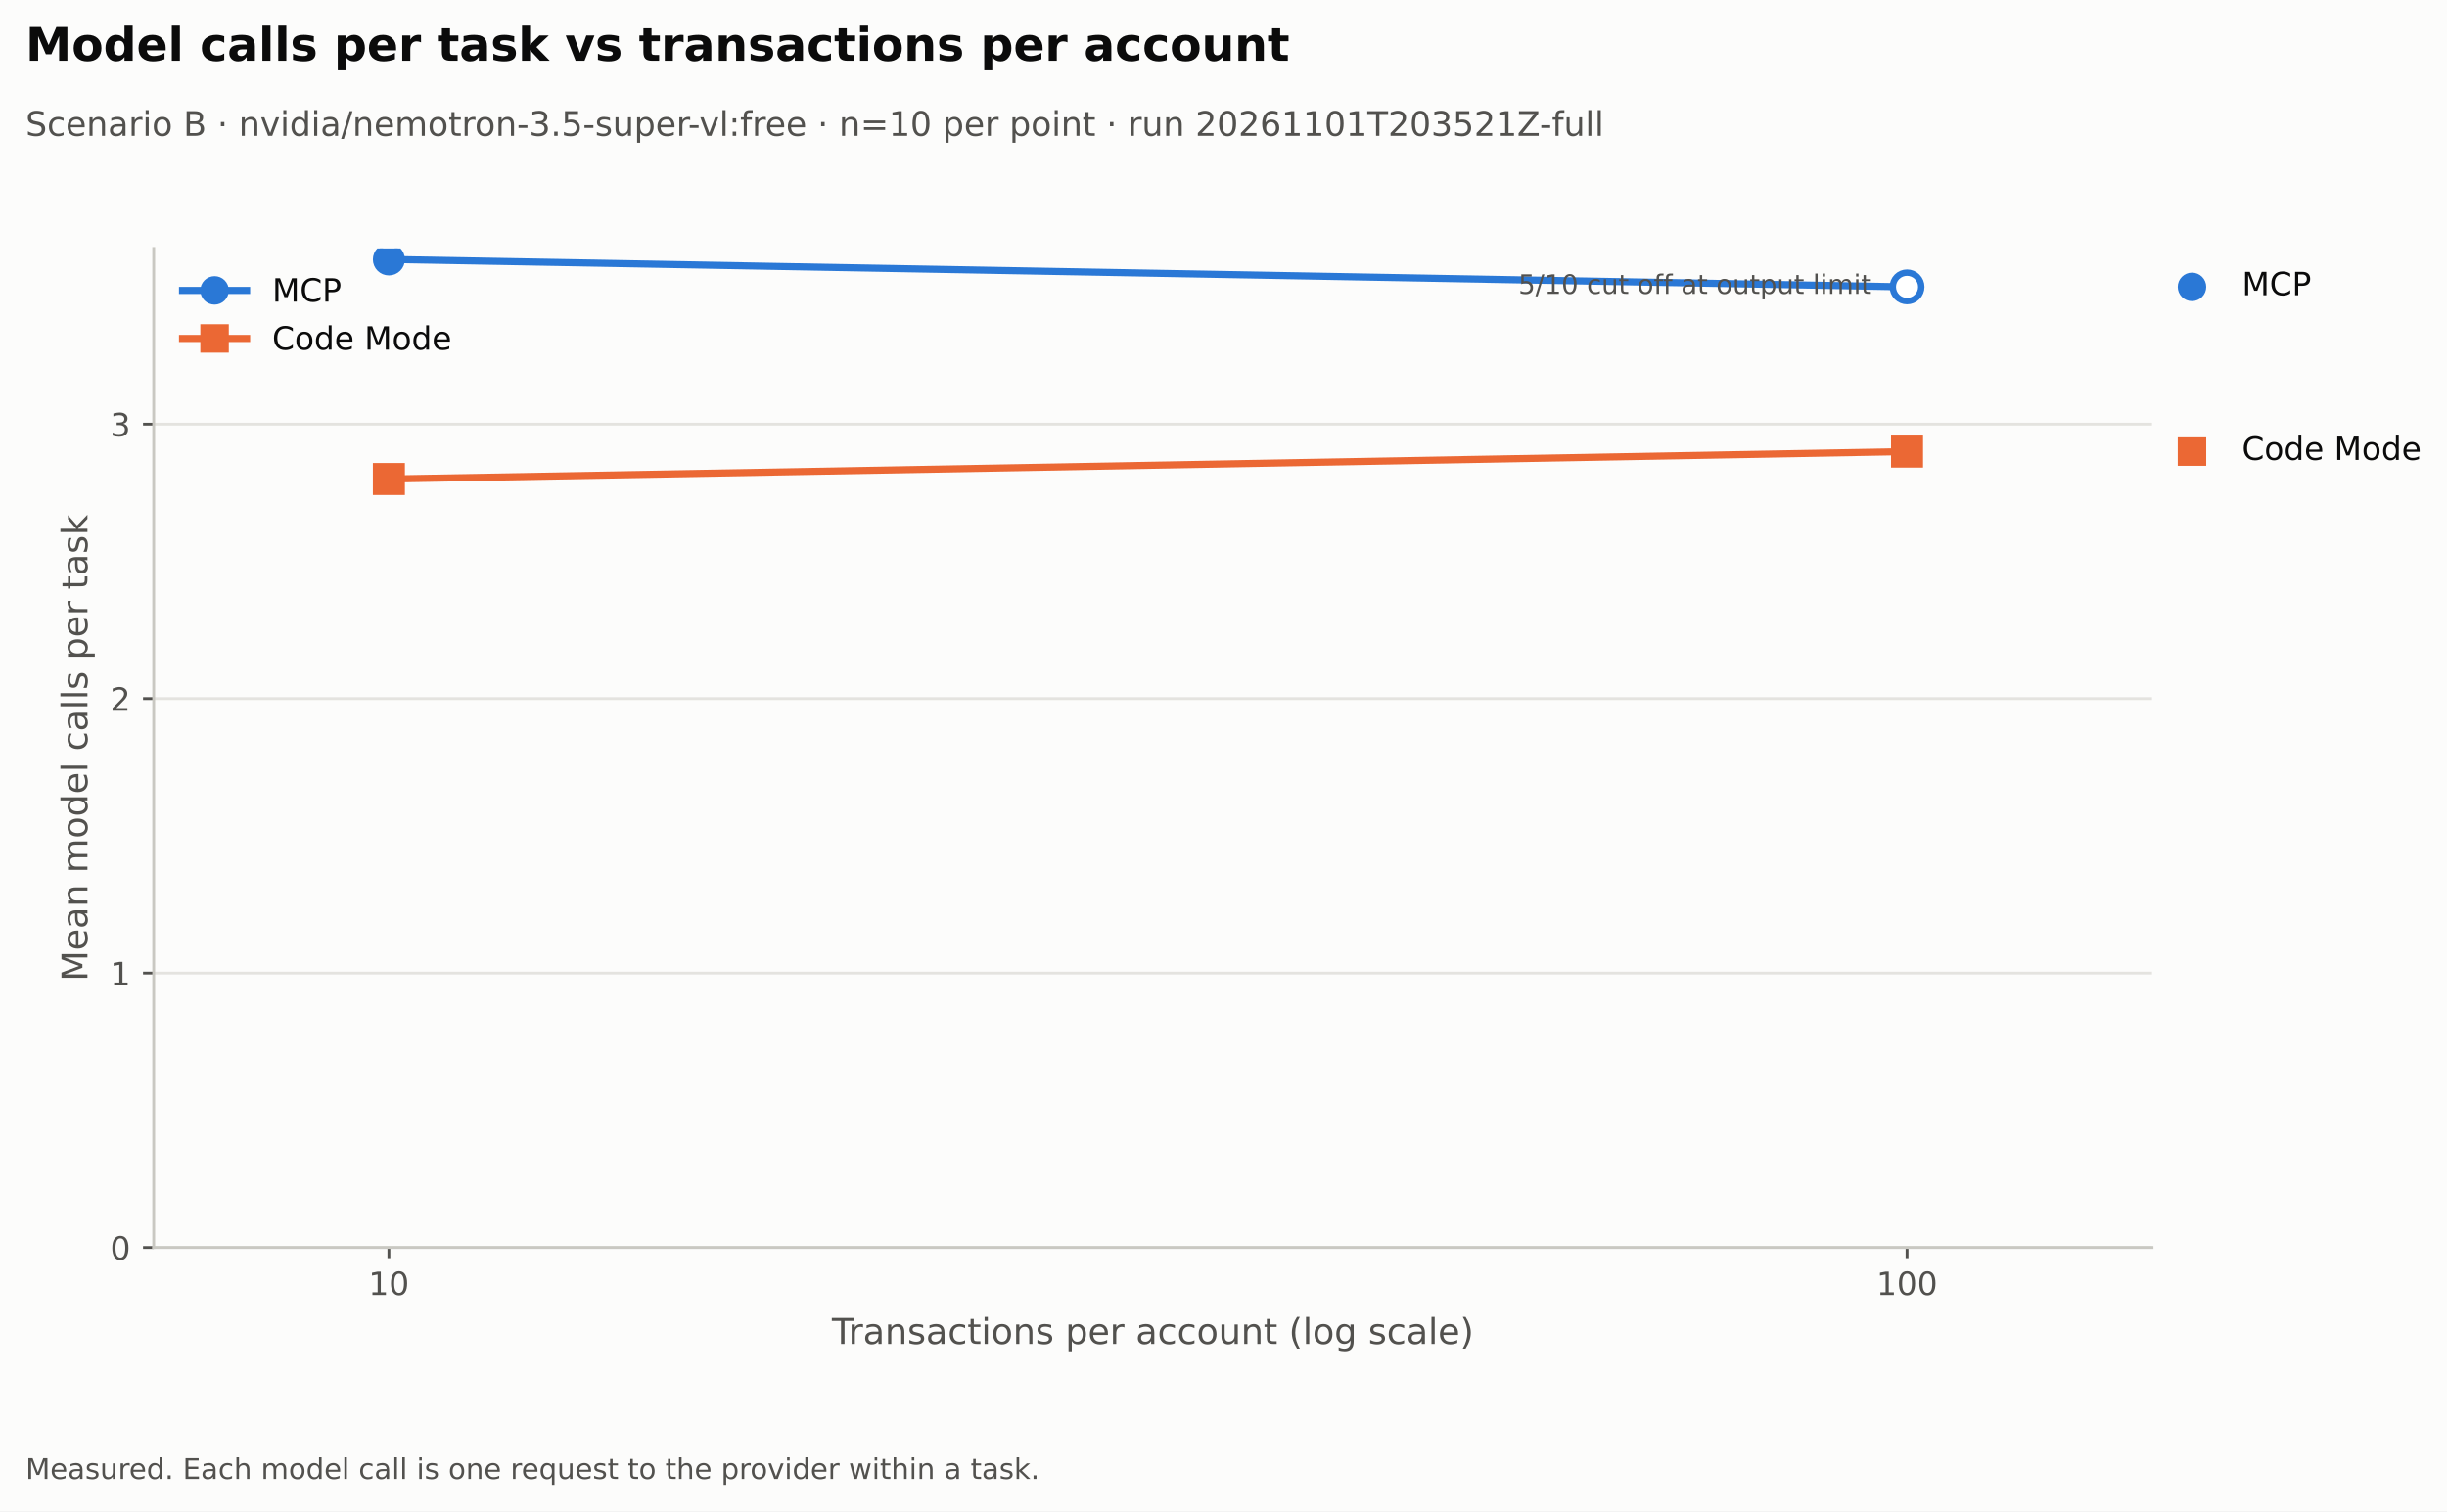
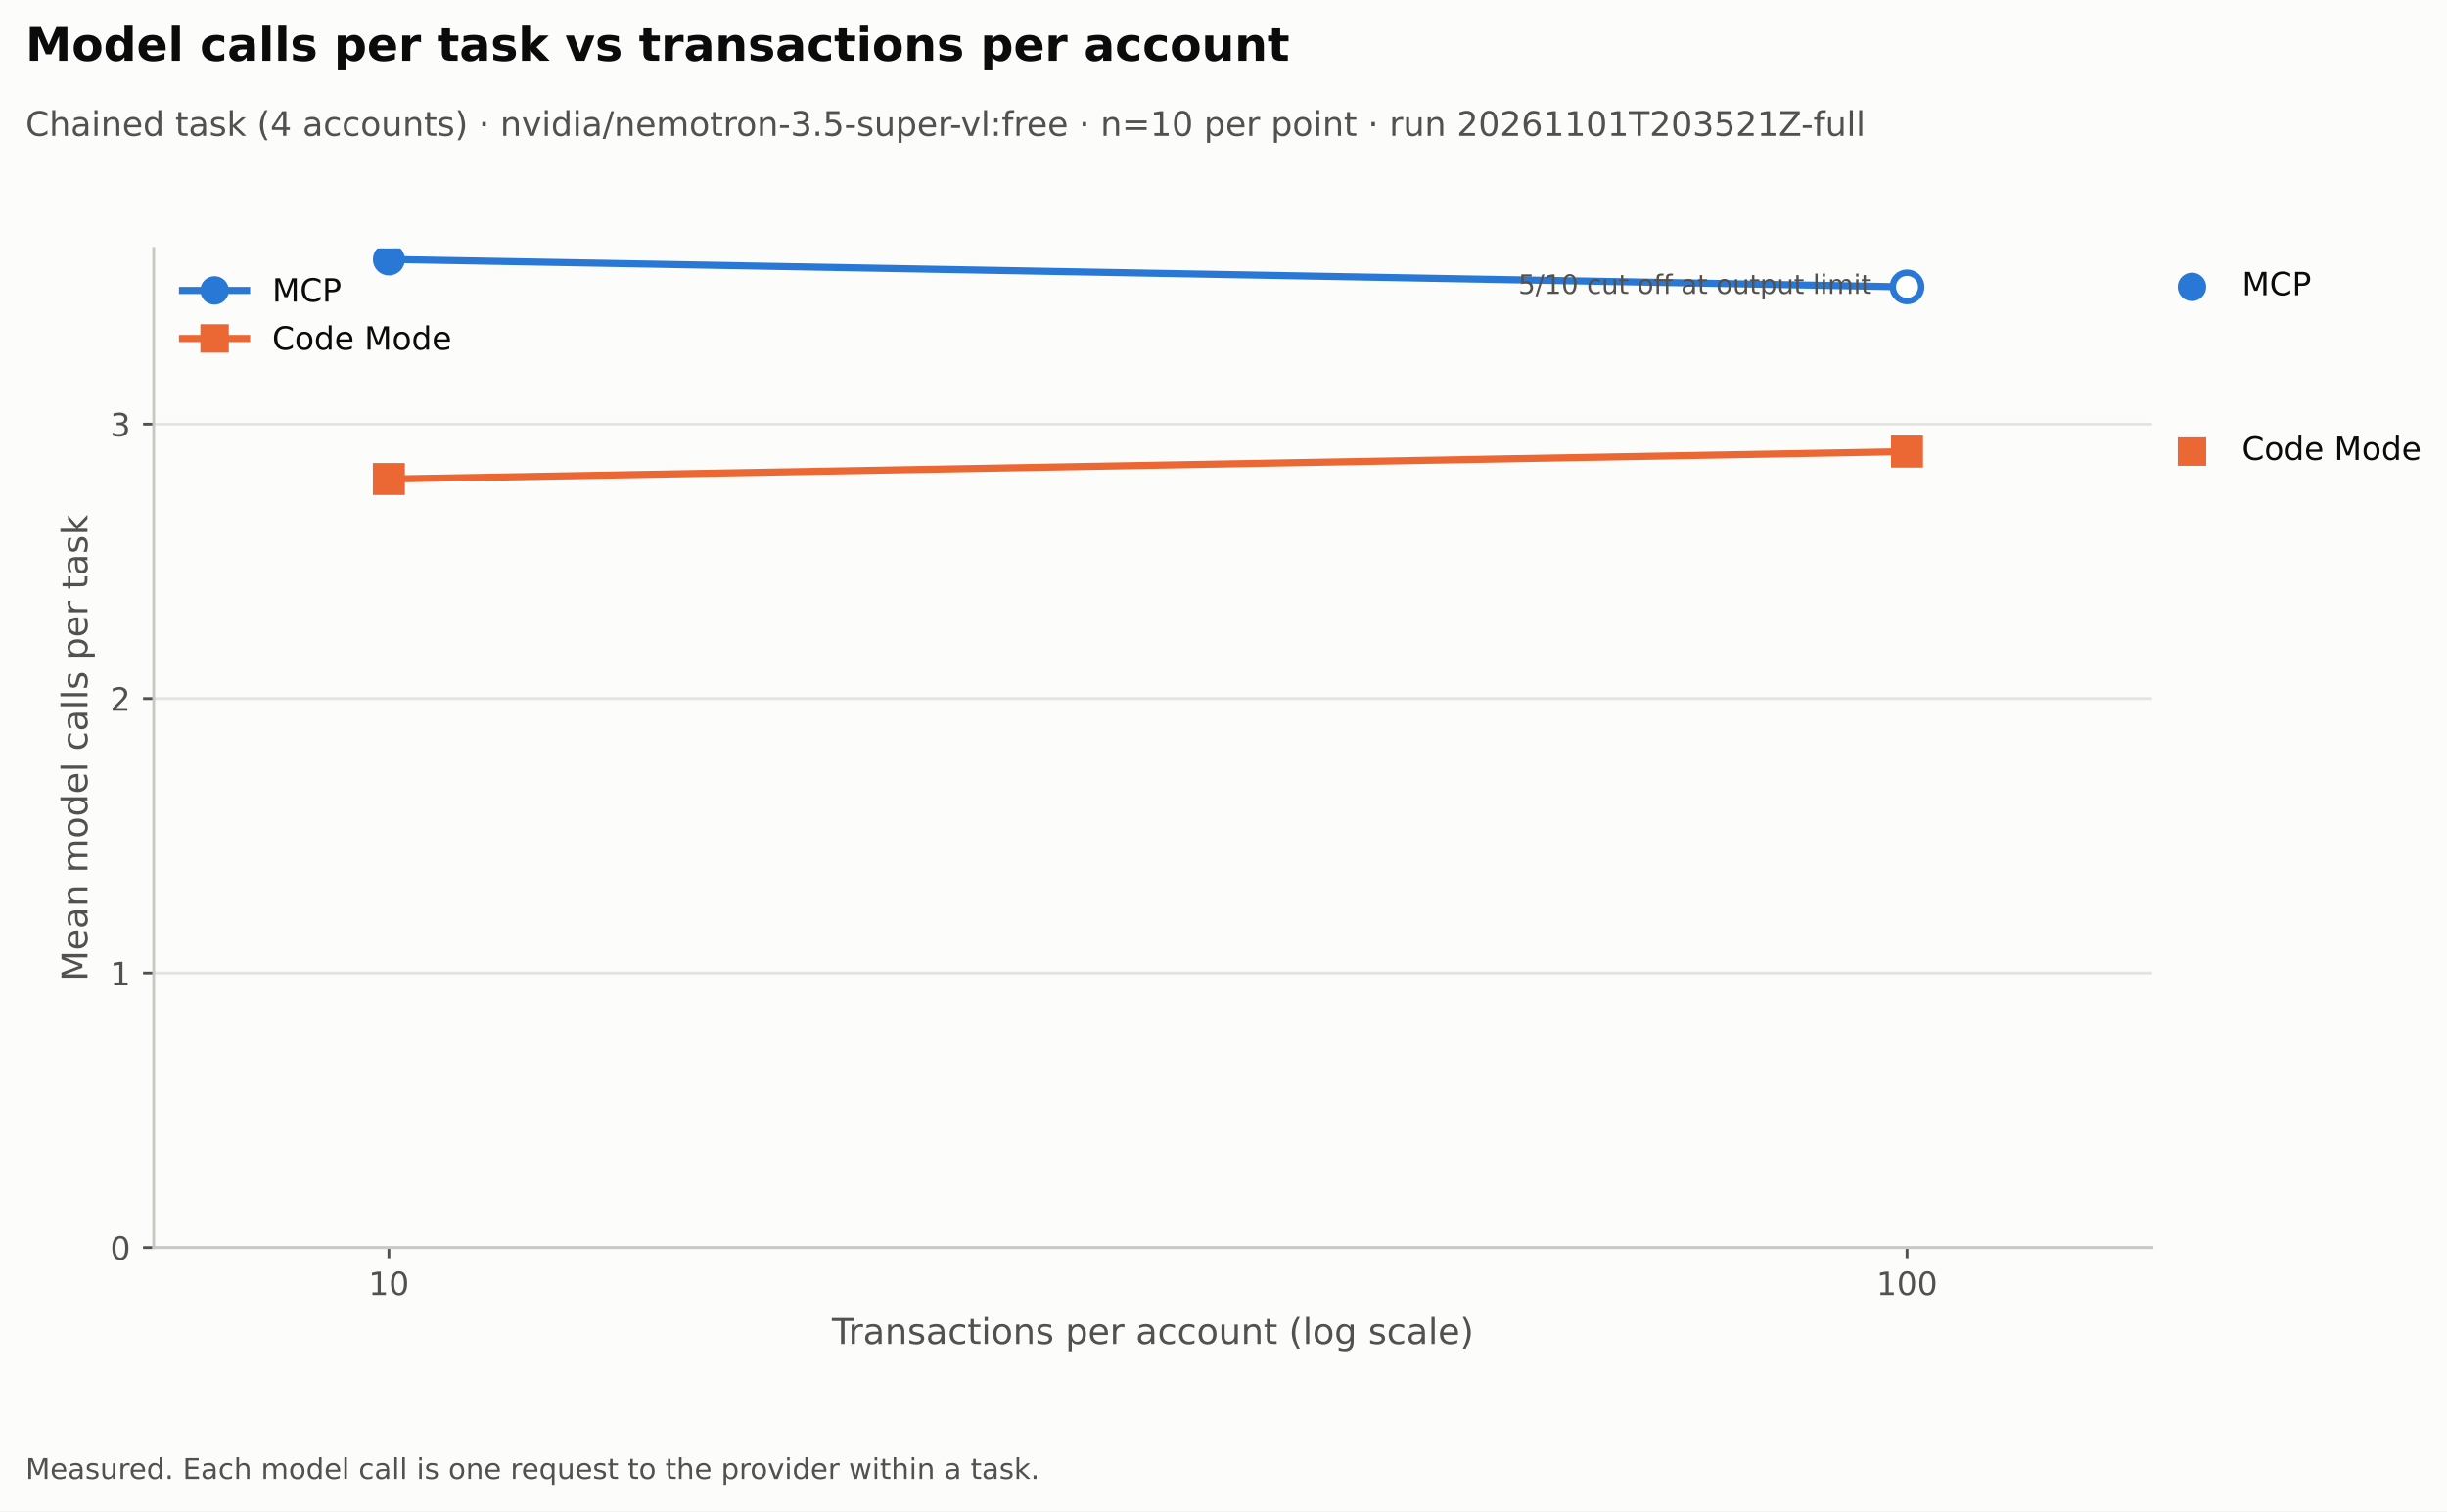
<svg xmlns="http://www.w3.org/2000/svg" xmlns:xlink="http://www.w3.org/1999/xlink" width="687.699pt" height="424.8pt" viewBox="0 0 687.699 424.8" version="1.1">
  <defs>
    <style type="text/css">*{stroke-linejoin: round; stroke-linecap: butt}</style>
  </defs>
  <g id="figure_1">
    <g id="patch_1">
      <path d="M 0 424.8  L 687.699 424.8  L 687.699 0  L 0 0  z " style="fill: #fcfcfb" />
    </g>
    <g id="axes_1">
      <g id="patch_2">
        <path d="M 43.2 350.64  L 604.8 350.64  L 604.8 69.84  L 43.2 69.84  z " style="fill: #fcfcfb" />
      </g>
      <g id="matplotlib.axis_1">
        <g id="xtick_1">
          <g id="line2d_1">
            <defs>
-               <path id="ma2659b2db4" d="M 0 0  L 0 3  " style="stroke: #52514e; stroke-width: 0.8" />
+               <path id="m2858a6ac81" d="M 0 0  L 0 3  " style="stroke: #52514e; stroke-width: 0.8" />
            </defs>
            <g>
-               <use xlink:href="#ma2659b2db4" x="109.291" y="350.64" style="fill: #52514e; stroke: #52514e; stroke-width: 0.8" />
+               <use xlink:href="#m2858a6ac81" x="109.291" y="350.64" style="fill: #52514e; stroke: #52514e; stroke-width: 0.8" />
            </g>
          </g>
          <g id="text_1">
            <text style="font-size: 9px; font-family: 'DejaVu Sans'; text-anchor: middle; fill: #52514e" x="109.291" y="363.978" transform="rotate(-0 109.2905 363.9779)">10</text>
          </g>
        </g>
        <g id="xtick_2">
          <g id="line2d_2">
            <g>
-               <use xlink:href="#ma2659b2db4" x="535.951" y="350.64" style="fill: #52514e; stroke: #52514e; stroke-width: 0.8" />
+               <use xlink:href="#m2858a6ac81" x="535.951" y="350.64" style="fill: #52514e; stroke: #52514e; stroke-width: 0.8" />
            </g>
          </g>
          <g id="text_2">
            <text style="font-size: 9px; font-family: 'DejaVu Sans'; text-anchor: middle; fill: #52514e" x="535.951" y="363.978" transform="rotate(-0 535.9507 363.9779)">100</text>
          </g>
        </g>
        <g id="text_3">
          <text style="font-size: 10px; font-family: 'DejaVu Sans'; text-anchor: middle; fill: #52514e" x="324" y="377.738" transform="rotate(-0 324 377.7384)">Transactions per account (log scale)</text>
        </g>
      </g>
      <g id="matplotlib.axis_2">
        <g id="ytick_1">
          <g id="line2d_3">
-             <path d="M 43.2 350.64  L 604.8 350.64  " clip-path="url(#p664cd46d48)" style="fill: none; stroke: #e4e3df; stroke-width: 0.8; stroke-linecap: square" />
+             <path d="M 43.2 350.64  L 604.8 350.64  " clip-path="url(#p6b0658eb96)" style="fill: none; stroke: #e4e3df; stroke-width: 0.8; stroke-linecap: square" />
          </g>
          <g id="line2d_4">
            <defs>
-               <path id="m84e21ea166" d="M 0 0  L -3 0  " style="stroke: #52514e; stroke-width: 0.8" />
+               <path id="m778b9da903" d="M 0 0  L -3 0  " style="stroke: #52514e; stroke-width: 0.8" />
            </defs>
            <g>
-               <use xlink:href="#m84e21ea166" x="43.2" y="350.64" style="fill: #52514e; stroke: #52514e; stroke-width: 0.8" />
+               <use xlink:href="#m778b9da903" x="43.2" y="350.64" style="fill: #52514e; stroke: #52514e; stroke-width: 0.8" />
            </g>
          </g>
          <g id="text_4">
            <text style="font-size: 9px; font-family: 'DejaVu Sans'; text-anchor: end; fill: #52514e" x="36.7" y="354.059" transform="rotate(-0 36.7 354.0589)">0</text>
          </g>
        </g>
        <g id="ytick_2">
          <g id="line2d_5">
-             <path d="M 43.2 273.497  L 604.8 273.497  " clip-path="url(#p664cd46d48)" style="fill: none; stroke: #e4e3df; stroke-width: 0.8; stroke-linecap: square" />
+             <path d="M 43.2 273.497  L 604.8 273.497  " clip-path="url(#p6b0658eb96)" style="fill: none; stroke: #e4e3df; stroke-width: 0.8; stroke-linecap: square" />
          </g>
          <g id="line2d_6">
            <g>
-               <use xlink:href="#m84e21ea166" x="43.2" y="273.497" style="fill: #52514e; stroke: #52514e; stroke-width: 0.8" />
+               <use xlink:href="#m778b9da903" x="43.2" y="273.497" style="fill: #52514e; stroke: #52514e; stroke-width: 0.8" />
            </g>
          </g>
          <g id="text_5">
            <text style="font-size: 9px; font-family: 'DejaVu Sans'; text-anchor: end; fill: #52514e" x="36.7" y="276.916" transform="rotate(-0 36.7 276.9161)">1</text>
          </g>
        </g>
        <g id="ytick_3">
          <g id="line2d_7">
-             <path d="M 43.2 196.354  L 604.8 196.354  " clip-path="url(#p664cd46d48)" style="fill: none; stroke: #e4e3df; stroke-width: 0.8; stroke-linecap: square" />
+             <path d="M 43.2 196.354  L 604.8 196.354  " clip-path="url(#p6b0658eb96)" style="fill: none; stroke: #e4e3df; stroke-width: 0.8; stroke-linecap: square" />
          </g>
          <g id="line2d_8">
            <g>
-               <use xlink:href="#m84e21ea166" x="43.2" y="196.354" style="fill: #52514e; stroke: #52514e; stroke-width: 0.8" />
+               <use xlink:href="#m778b9da903" x="43.2" y="196.354" style="fill: #52514e; stroke: #52514e; stroke-width: 0.8" />
            </g>
          </g>
          <g id="text_6">
            <text style="font-size: 9px; font-family: 'DejaVu Sans'; text-anchor: end; fill: #52514e" x="36.7" y="199.773" transform="rotate(-0 36.7 199.7732)">2</text>
          </g>
        </g>
        <g id="ytick_4">
          <g id="line2d_9">
-             <path d="M 43.2 119.211  L 604.8 119.211  " clip-path="url(#p664cd46d48)" style="fill: none; stroke: #e4e3df; stroke-width: 0.8; stroke-linecap: square" />
+             <path d="M 43.2 119.211  L 604.8 119.211  " clip-path="url(#p6b0658eb96)" style="fill: none; stroke: #e4e3df; stroke-width: 0.8; stroke-linecap: square" />
          </g>
          <g id="line2d_10">
            <g>
-               <use xlink:href="#m84e21ea166" x="43.2" y="119.211" style="fill: #52514e; stroke: #52514e; stroke-width: 0.8" />
+               <use xlink:href="#m778b9da903" x="43.2" y="119.211" style="fill: #52514e; stroke: #52514e; stroke-width: 0.8" />
            </g>
          </g>
          <g id="text_7">
            <text style="font-size: 9px; font-family: 'DejaVu Sans'; text-anchor: end; fill: #52514e" x="36.7" y="122.63" transform="rotate(-0 36.7 122.6304)">3</text>
          </g>
        </g>
        <g id="text_8">
          <text style="font-size: 10px; font-family: 'DejaVu Sans'; text-anchor: middle; fill: #52514e" x="24.571" y="210.24" transform="rotate(-90 24.57141 210.24)">Mean model calls per task</text>
        </g>
      </g>
      <g id="line2d_11">
        <defs>
-           <path id="m4db5788ba1" d="M -3.5 3.5  L 3.5 3.5  L 3.5 -3.5  L -3.5 -3.5  z " style="stroke: #eb6834; stroke-linejoin: miter" />
+           <path id="mb7c867e228" d="M -3.5 3.5  L 3.5 3.5  L 3.5 -3.5  L -3.5 -3.5  z " style="stroke: #eb6834; stroke-linejoin: miter" />
        </defs>
        <g>
-           <use xlink:href="#m4db5788ba1" x="616.032" y="126.926" style="fill: #eb6834; stroke: #eb6834; stroke-linejoin: miter" />
+           <use xlink:href="#mb7c867e228" x="616.032" y="126.926" style="fill: #eb6834; stroke: #eb6834; stroke-linejoin: miter" />
        </g>
      </g>
      <g id="line2d_12">
        <defs>
-           <path id="m35b3cb71e4" d="M 0 3.5  C 0.928 3.5 1.819 3.131 2.475 2.475  C 3.131 1.819 3.5 0.928 3.5 0  C 3.5 -0.928 3.131 -1.819 2.475 -2.475  C 1.819 -3.131 0.928 -3.5 0 -3.5  C -0.928 -3.5 -1.819 -3.131 -2.475 -2.475  C -3.131 -1.819 -3.5 -0.928 -3.5 0  C -3.5 0.928 -3.131 1.819 -2.475 2.475  C -1.819 3.131 -0.928 3.5 0 3.5  z " style="stroke: #2a78d6" />
+           <path id="m4cd3c0ac73" d="M 0 3.5  C 0.928 3.5 1.819 3.131 2.475 2.475  C 3.131 1.819 3.5 0.928 3.5 0  C 3.5 -0.928 3.131 -1.819 2.475 -2.475  C 1.819 -3.131 0.928 -3.5 0 -3.5  C -0.928 -3.5 -1.819 -3.131 -2.475 -2.475  C -3.131 -1.819 -3.5 -0.928 -3.5 0  C -3.5 0.928 -3.131 1.819 -2.475 2.475  C -1.819 3.131 -0.928 3.5 0 3.5  z " style="stroke: #2a78d6" />
        </defs>
        <g>
-           <use xlink:href="#m35b3cb71e4" x="616.032" y="80.64" style="fill: #2a78d6; stroke: #2a78d6" />
+           <use xlink:href="#m4cd3c0ac73" x="616.032" y="80.64" style="fill: #2a78d6; stroke: #2a78d6" />
        </g>
      </g>
      <g id="patch_3">
        <path d="M 43.2 350.64  L 43.2 69.84  " style="fill: none; stroke: #c9c8c2; stroke-width: 0.8; stroke-linejoin: miter; stroke-linecap: square" />
      </g>
      <g id="patch_4">
        <path d="M 43.2 350.64  L 604.8 350.64  " style="fill: none; stroke: #c9c8c2; stroke-width: 0.8; stroke-linejoin: miter; stroke-linecap: square" />
      </g>
      <g id="line2d_13">
-         <path d="M 109.291 72.926  L 535.951 80.64  " clip-path="url(#p664cd46d48)" style="fill: none; stroke: #2a78d6; stroke-width: 2; stroke-linecap: square" />
+         <path d="M 109.291 72.926  L 535.951 80.64  " clip-path="url(#p6b0658eb96)" style="fill: none; stroke: #2a78d6; stroke-width: 2; stroke-linecap: square" />
        <defs>
-           <path id="m673b322cef" d="M 0 4  C 1.061 4 2.078 3.579 2.828 2.828  C 3.579 2.078 4 1.061 4 0  C 4 -1.061 3.579 -2.078 2.828 -2.828  C 2.078 -3.579 1.061 -4 0 -4  C -1.061 -4 -2.078 -3.579 -2.828 -2.828  C -3.579 -2.078 -4 -1.061 -4 0  C -4 1.061 -3.579 2.078 -2.828 2.828  C -2.078 3.579 -1.061 4 0 4  z " style="stroke: #2a78d6" />
+           <path id="m29edbe36c5" d="M 0 4  C 1.061 4 2.078 3.579 2.828 2.828  C 3.579 2.078 4 1.061 4 0  C 4 -1.061 3.579 -2.078 2.828 -2.828  C 2.078 -3.579 1.061 -4 0 -4  C -1.061 -4 -2.078 -3.579 -2.828 -2.828  C -3.579 -2.078 -4 -1.061 -4 0  C -4 1.061 -3.579 2.078 -2.828 2.828  C -2.078 3.579 -1.061 4 0 4  z " style="stroke: #2a78d6" />
        </defs>
-         <g clip-path="url(#p664cd46d48)">
-           <use xlink:href="#m673b322cef" x="109.291" y="72.926" style="fill: #2a78d6; stroke: #2a78d6" />
-           <use xlink:href="#m673b322cef" x="535.951" y="80.64" style="fill: #2a78d6; stroke: #2a78d6" />
+         <g clip-path="url(#p6b0658eb96)">
+           <use xlink:href="#m29edbe36c5" x="109.291" y="72.926" style="fill: #2a78d6; stroke: #2a78d6" />
+           <use xlink:href="#m29edbe36c5" x="535.951" y="80.64" style="fill: #2a78d6; stroke: #2a78d6" />
        </g>
      </g>
      <g id="line2d_14">
-         <path d="M 109.291 134.64  L 535.951 126.926  " clip-path="url(#p664cd46d48)" style="fill: none; stroke: #eb6834; stroke-width: 2; stroke-linecap: square" />
+         <path d="M 109.291 134.64  L 535.951 126.926  " clip-path="url(#p6b0658eb96)" style="fill: none; stroke: #eb6834; stroke-width: 2; stroke-linecap: square" />
        <defs>
-           <path id="mea38d9f3bd" d="M -4 4  L 4 4  L 4 -4  L -4 -4  z " style="stroke: #eb6834; stroke-linejoin: miter" />
+           <path id="mec1fcca046" d="M -4 4  L 4 4  L 4 -4  L -4 -4  z " style="stroke: #eb6834; stroke-linejoin: miter" />
        </defs>
-         <g clip-path="url(#p664cd46d48)">
-           <use xlink:href="#mea38d9f3bd" x="109.291" y="134.64" style="fill: #eb6834; stroke: #eb6834; stroke-linejoin: miter" />
-           <use xlink:href="#mea38d9f3bd" x="535.951" y="126.926" style="fill: #eb6834; stroke: #eb6834; stroke-linejoin: miter" />
+         <g clip-path="url(#p6b0658eb96)">
+           <use xlink:href="#mec1fcca046" x="109.291" y="134.64" style="fill: #eb6834; stroke: #eb6834; stroke-linejoin: miter" />
+           <use xlink:href="#mec1fcca046" x="535.951" y="126.926" style="fill: #eb6834; stroke: #eb6834; stroke-linejoin: miter" />
        </g>
      </g>
      <g id="text_9">
        <text style="font-size: 9px; font-family: 'DejaVu Sans'; text-anchor: start; fill: #0b0b0b" x="630.072" y="129.264" transform="rotate(-0 630.072 129.264)">Code Mode</text>
      </g>
      <g id="text_10">
        <text style="font-size: 9px; font-family: 'DejaVu Sans'; text-anchor: start; fill: #0b0b0b" x="630.072" y="82.978" transform="rotate(-0 630.072 82.97789)">MCP</text>
      </g>
      <g id="line2d_15">
        <defs>
-           <path id="m9f157f38a4" d="M 0 4  C 1.061 4 2.078 3.579 2.828 2.828  C 3.579 2.078 4 1.061 4 0  C 4 -1.061 3.579 -2.078 2.828 -2.828  C 2.078 -3.579 1.061 -4 0 -4  C -1.061 -4 -2.078 -3.579 -2.828 -2.828  C -3.579 -2.078 -4 -1.061 -4 0  C -4 1.061 -3.579 2.078 -2.828 2.828  C -2.078 3.579 -1.061 4 0 4  z " style="stroke: #2a78d6; stroke-width: 1.8" />
+           <path id="m354787e222" d="M 0 4  C 1.061 4 2.078 3.579 2.828 2.828  C 3.579 2.078 4 1.061 4 0  C 4 -1.061 3.579 -2.078 2.828 -2.828  C 2.078 -3.579 1.061 -4 0 -4  C -1.061 -4 -2.078 -3.579 -2.828 -2.828  C -3.579 -2.078 -4 -1.061 -4 0  C -4 1.061 -3.579 2.078 -2.828 2.828  C -2.078 3.579 -1.061 4 0 4  z " style="stroke: #2a78d6; stroke-width: 1.8" />
        </defs>
-         <g clip-path="url(#p664cd46d48)">
-           <use xlink:href="#m9f157f38a4" x="535.951" y="80.64" style="fill: #ffffff; stroke: #2a78d6; stroke-width: 1.8" />
+         <g clip-path="url(#p6b0658eb96)">
+           <use xlink:href="#m354787e222" x="535.951" y="80.64" style="fill: #ffffff; stroke: #2a78d6; stroke-width: 1.8" />
        </g>
      </g>
      <g id="legend_1">
        <g id="line2d_16">
          <path d="M 51.3 81.629  L 60.3 81.629  L 69.3 81.629  " style="fill: none; stroke: #2a78d6; stroke-width: 2; stroke-linecap: square" />
          <g>
-             <use xlink:href="#m35b3cb71e4" x="60.3" y="81.629" style="fill: #2a78d6; stroke: #2a78d6" />
+             <use xlink:href="#m4cd3c0ac73" x="60.3" y="81.629" style="fill: #2a78d6; stroke: #2a78d6" />
          </g>
        </g>
        <g id="text_11">
          <text style="font-size: 9px; font-family: 'DejaVu Sans'; text-anchor: start; fill: #0b0b0b" x="76.5" y="84.779" transform="rotate(-0 76.5 84.77859)">MCP</text>
        </g>
        <g id="line2d_17">
          <path d="M 51.3 95.129  L 60.3 95.129  L 69.3 95.129  " style="fill: none; stroke: #eb6834; stroke-width: 2; stroke-linecap: square" />
          <g>
-             <use xlink:href="#m4db5788ba1" x="60.3" y="95.129" style="fill: #eb6834; stroke: #eb6834; stroke-linejoin: miter" />
+             <use xlink:href="#mb7c867e228" x="60.3" y="95.129" style="fill: #eb6834; stroke: #eb6834; stroke-linejoin: miter" />
          </g>
        </g>
        <g id="text_12">
          <text style="font-size: 9px; font-family: 'DejaVu Sans'; text-anchor: start; fill: #0b0b0b" x="76.5" y="98.279" transform="rotate(-0 76.5 98.2793)">Code Mode</text>
        </g>
      </g>
      <g id="text_13">
        <text style="font-size: 7.5px; font-family: 'DejaVu Sans'; text-anchor: end; fill: #52514e" x="525.951" y="82.589" transform="rotate(-0 525.9507 82.58853)">5/10 cut off at output limit</text>
      </g>
    </g>
    <g id="text_14">
      <text style="font-weight: 700; font-size: 13px; font-family: 'DejaVu Sans'; text-anchor: start; fill: #0b0b0b" x="7.2" y="17.078" transform="rotate(-0 7.2 17.07797)">Model calls per task vs transactions per account</text>
    </g>
    <g id="text_15">
-       <text style="font-size: 9.5px; font-family: 'DejaVu Sans'; text-anchor: start; fill: #52514e" x="7.2" y="38.179" transform="rotate(-0 7.2 38.17852)">Scenario B · nvidia/nemotron-3.5-super-vl:free · n=10 per point · run 20261101T203521Z-full</text>
+       <text style="font-size: 9.5px; font-family: 'DejaVu Sans'; text-anchor: start; fill: #52514e" x="7.2" y="38.179" transform="rotate(-0 7.2 38.17852)">Chained task (4 accounts) · nvidia/nemotron-3.5-super-vl:free · n=10 per point · run 20261101T203521Z-full</text>
    </g>
    <g id="text_16">
      <text style="font-size: 8px; font-family: 'DejaVu Sans'; text-anchor: start; fill: #52514e" x="7.2" y="415.678" transform="rotate(-0 7.2 415.6781)">Measured. Each model call is one request to the provider within a task.</text>
    </g>
  </g>
  <defs>
-     <clipPath id="p664cd46d48">
+     <clipPath id="p6b0658eb96">
      <rect x="43.2" y="69.84" width="561.6" height="280.8" />
    </clipPath>
  </defs>
</svg>
